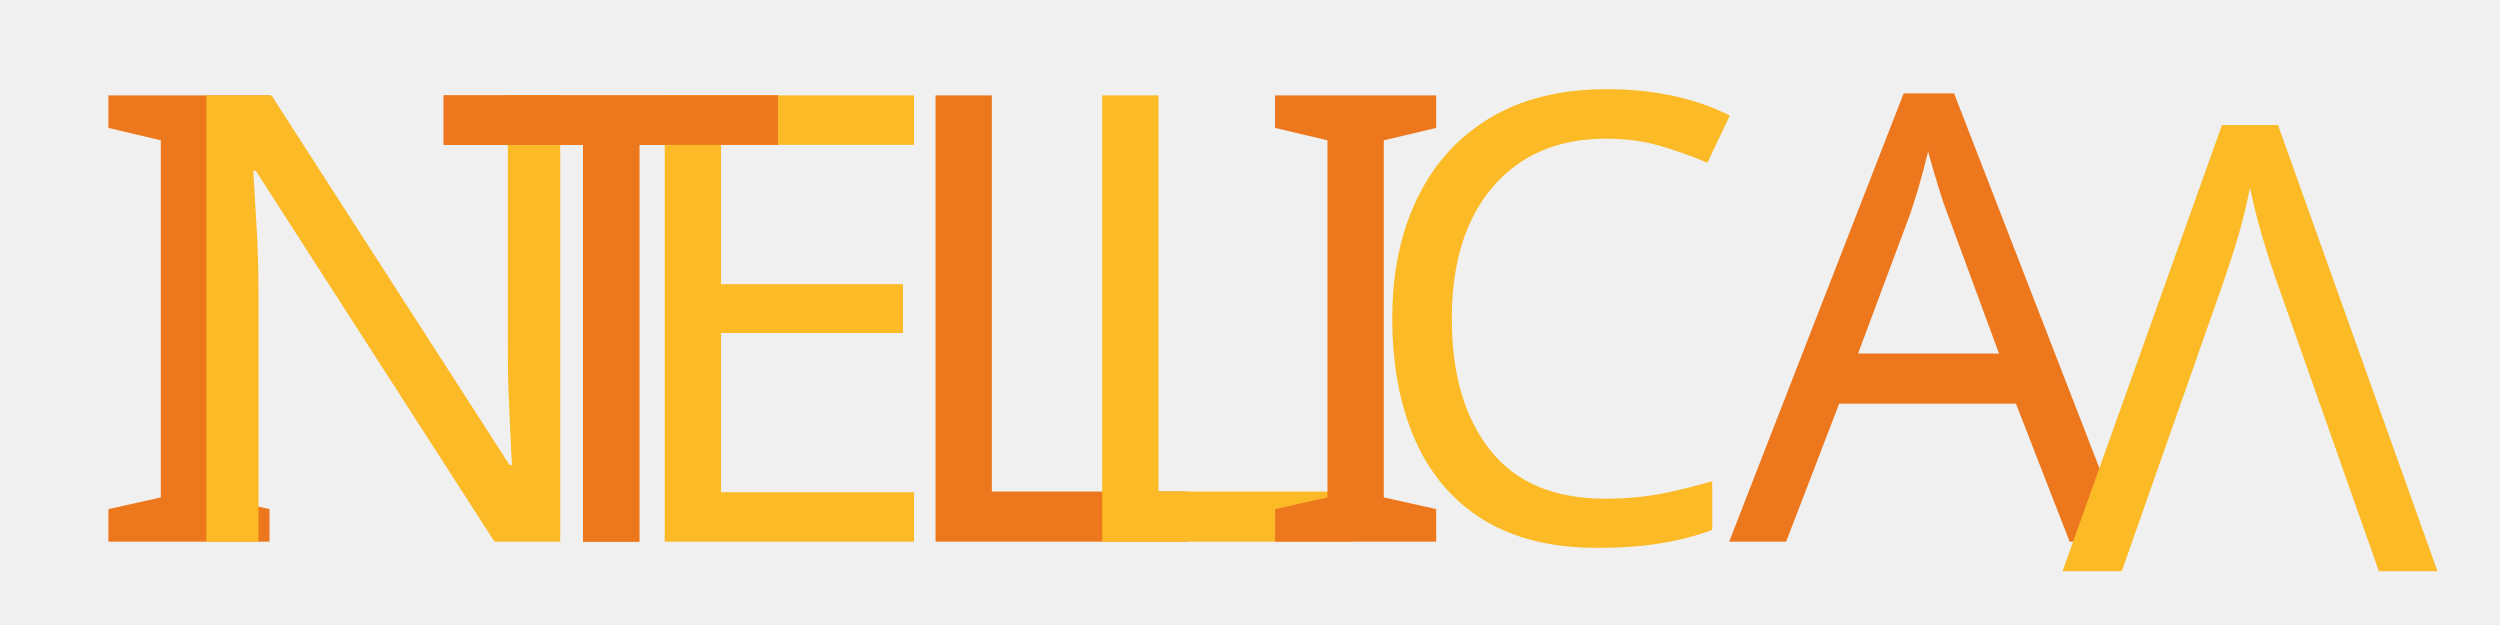
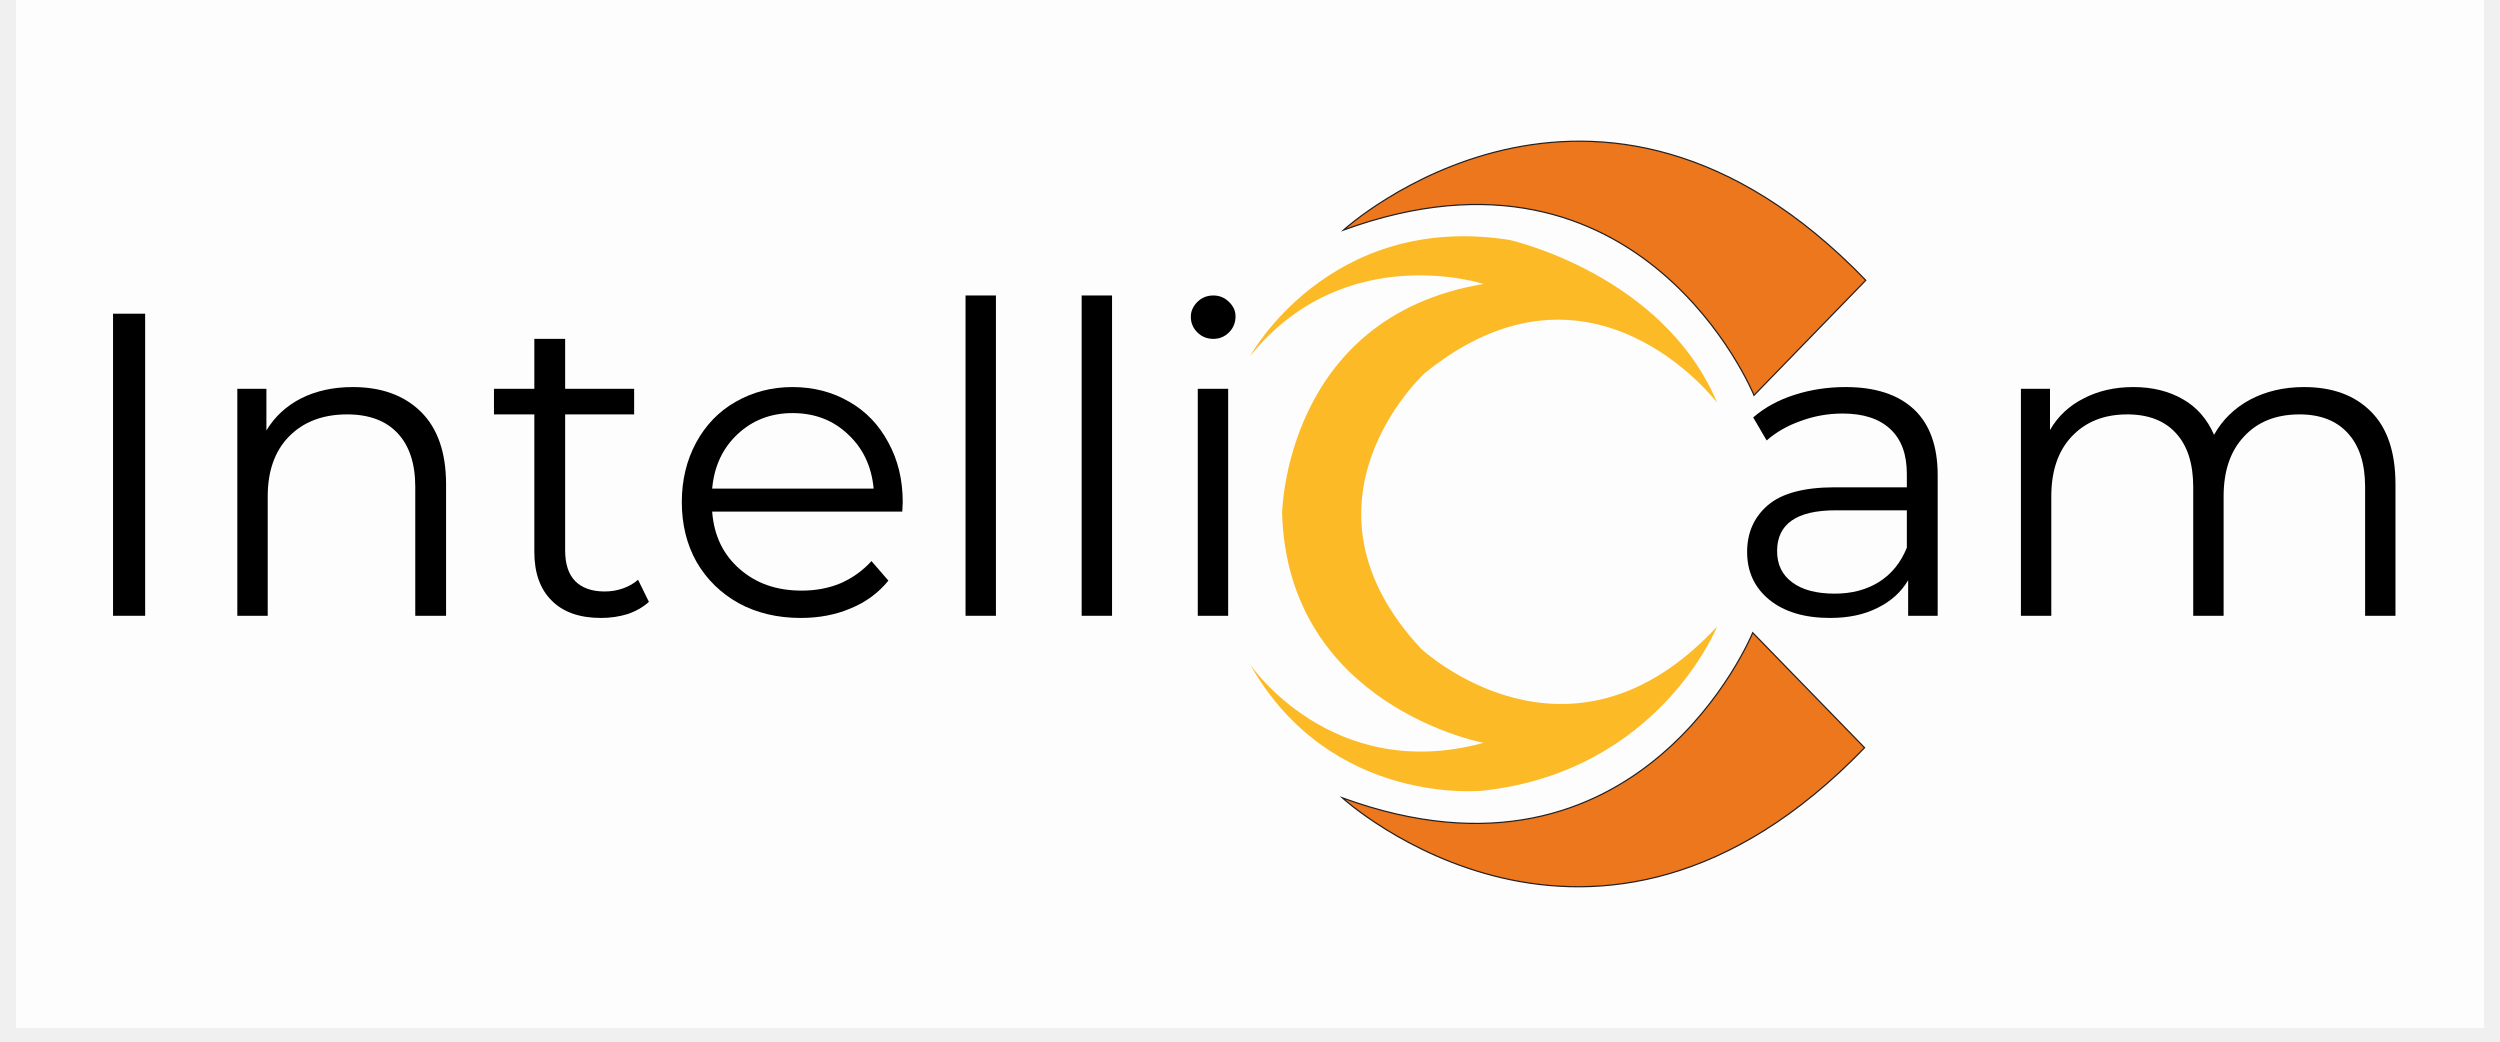
- <svg xmlns="http://www.w3.org/2000/svg" xmlns:xlink="http://www.w3.org/1999/xlink" width="120px" height="30px" viewBox="0 0 120 30" version="1.1">
+ <svg xmlns="http://www.w3.org/2000/svg" width="120" zoomAndPan="magnify" viewBox="0 0 90 37.5" height="50" preserveAspectRatio="xMidYMid meet" version="1.0">
  <defs>
-     <text id="string" transform="matrix(1.0 0.0 0.0 1.0 3.0 2.0)" y="24.0" font-size="30" text-decoration="none" x="1.0" font-family="BanglaSangamMN-Bold, Bangla Sangam MN">I</text>
+     <g />
+     <clipPath id="9b147c9953">
+       <path d="M 0.594 0 L 89.406 0 L 89.406 37.008 L 0.594 37.008 Z M 0.594 0 " clip-rule="nonzero" />
+     </clipPath>
+     <clipPath id="cccd0bab7a">
+       <path d="M 48 5 L 67.203 5 L 67.203 15 L 48 15 Z M 48 5 " clip-rule="nonzero" />
+     </clipPath>
+     <clipPath id="8231fe9107">
+       <path d="M 47 4 L 67.203 4 L 67.203 15 L 47 15 Z M 47 4 " clip-rule="nonzero" />
+     </clipPath>
+     <clipPath id="ec230cc2d5">
+       <path d="M 48 22 L 67.203 22 L 67.203 32 L 48 32 Z M 48 22 " clip-rule="nonzero" />
+     </clipPath>
+     <clipPath id="0ac3e07e38">
+       <path d="M 47 22 L 67.203 22 L 67.203 33 L 47 33 Z M 47 22 " clip-rule="nonzero" />
+     </clipPath>
  </defs>
-   <use id="I" xlink:href="#string" fill="#ed771d" fill-opacity="1" stroke="none" />
-   <defs>
-     <text id="string-1" transform="matrix(1.0 0.0 0.0 1.0 6.0 2.0)" y="24.0" font-size="30" text-decoration="none" x="1.0" font-family="BanglaSangamMN-Bold, Bangla Sangam MN">N</text>
-   </defs>
-   <use id="N" xlink:href="#string-1" fill="#fbba26" fill-opacity="1" stroke="none" />
-   <defs>
-     <text id="string-2" transform="matrix(1.0 0.0 0.0 1.0 20.0 2.0)" y="24.0" font-size="30" text-decoration="none" x="1.0" font-family="BanglaSangamMN-Bold, Bangla Sangam MN">T</text>
-   </defs>
-   <use id="T" xlink:href="#string-2" fill="#ed771d" fill-opacity="1" stroke="none" />
-   <defs>
-     <text id="string-3" transform="matrix(1.0 0.0 0.0 1.0 41.0 2.0)" y="24.0" font-size="30" text-decoration="none" x="1.0" font-family="BanglaSangamMN-Bold, Bangla Sangam MN">L</text>
-   </defs>
-   <use id="L" xlink:href="#string-3" fill="#ed771d" fill-opacity="1" stroke="none" />
-   <defs>
-     <text id="string-4" transform="matrix(1.0 0.0 0.0 1.0 28.0 2.0)" y="24.0" font-size="30" text-decoration="none" x="1.0" font-family="BanglaSangamMN-Bold, Bangla Sangam MN">E</text>
-   </defs>
-   <use id="E" xlink:href="#string-4" fill="#fbba26" fill-opacity="1" stroke="none" />
-   <defs>
-     <text id="string-5" transform="matrix(1.0 0.0 0.0 1.0 20.0 2.0)" y="24.0" font-size="30" text-decoration="none" x="1.0" font-family="BanglaSangamMN-Bold, Bangla Sangam MN">T</text>
-   </defs>
-   <use id="T-1" xlink:href="#string-5" fill="#ed771d" fill-opacity="1" stroke="none" />
-   <defs>
-     <text id="string-6" transform="matrix(1.0 0.0 0.0 1.0 49.0 2.0)" y="24.0" font-size="30" fill="#fbba26" text-decoration="none" x="1.0" font-family="BanglaSangamMN-Bold, Bangla Sangam MN">L</text>
-   </defs>
-   <use id="L-1" xlink:href="#string-6" />
-   <defs>
-     <text id="string-7" transform="matrix(1.0 0.0 0.0 1.0 59.0 2.0)" y="24.0" font-size="30" text-decoration="none" x="1.0" font-family="BanglaSangamMN-Bold, Bangla Sangam MN">I</text>
-   </defs>
-   <use id="I-1" xlink:href="#string-7" fill="#ed771d" fill-opacity="1" stroke="none" />
-   <defs>
-     <text id="string-8" transform="matrix(1.0 0.0 0.0 1.0 64.0 2.0)" y="24.0" font-size="30" fill="#fbba26" text-decoration="none" x="1.0" font-family="BanglaSangamMN-Bold, Bangla Sangam MN">C</text>
-   </defs>
-   <use id="C" xlink:href="#string-8" />
-   <defs>
-     <text id="string-9" transform="matrix(1.0 0.0 0.0 1.0 82.0 2.0)" y="24.0" font-size="30" fill="#ed771d" text-decoration="none" x="1.0" font-family="BanglaSangamMN-Bold, Bangla Sangam MN">A</text>
-   </defs>
-   <use id="A" xlink:href="#string-9" />
-   <defs>
-     <text id="string-10" transform="matrix(-1.0 1.2246467991473532e-16 -1.2246467991473532e-16 -1.0 118.0 30.0)" y="24.0" font-size="30" fill="#fbba26" text-decoration="none" x="1.0" font-family="BanglaSangamMN-Bold, Bangla Sangam MN">V</text>
-   </defs>
-   <use id="V" xlink:href="#string-10" />
+   <g clip-path="url(#9b147c9953)">
+     <path fill="#ffffff" d="M 0.594 0 L 89.406 0 L 89.406 44.406 L 0.594 44.406 Z M 0.594 0 " fill-opacity="1" fill-rule="nonzero" />
+     <path fill="#ffffff" d="M 0.594 0 L 89.406 0 L 89.406 37.008 L 0.594 37.008 Z M 0.594 0 " fill-opacity="1" fill-rule="nonzero" />
+     <path fill="#fdfdfd" d="M 0.594 0 L 89.406 0 L 89.406 37.008 L 0.594 37.008 Z M 0.594 0 " fill-opacity="1" fill-rule="nonzero" />
+   </g>
+   <g clip-path="url(#cccd0bab7a)">
+     <path fill="#ed771d" d="M 48.367 8.281 C 48.367 8.281 57.438 0 67.168 10.09 L 63.145 14.23 C 63.145 14.23 59.117 4.363 48.367 8.281 " fill-opacity="1" fill-rule="nonzero" />
+   </g>
+   <g clip-path="url(#8231fe9107)">
+     <path stroke-linecap="butt" transform="matrix(0.00309369, 0, 0, -0.0030808, 25.16506, 49.3113)" fill="none" stroke-linejoin="miter" d="M 7499.819 13317.981 C 7499.819 13317.981 10431.693 16006 13576.954 12730.928 L 12276.425 11386.919 C 12276.425 11386.919 10974.633 14589.718 7499.819 13317.981 Z M 7499.819 13317.981 " stroke="#231f20" stroke-width="14.3" stroke-opacity="1" stroke-miterlimit="10" />
+   </g>
+   <g clip-path="url(#ec230cc2d5)">
+     <path fill="#ed771d" d="M 48.324 28.723 C 48.324 28.723 57.391 37.008 67.125 26.918 L 63.098 22.777 C 63.098 22.777 59.074 32.645 48.324 28.723 " fill-opacity="1" fill-rule="nonzero" />
+   </g>
+   <g clip-path="url(#0ac3e07e38)">
+     <path stroke-linecap="butt" transform="matrix(0.00309369, 0, 0, -0.0030808, 25.16506, 49.3113)" fill="none" stroke-linejoin="miter" d="M 7485.93 6682.886 C 7485.93 6682.886 10416.541 3993.6 13563.065 7268.671 L 12261.273 8612.681 C 12261.273 8612.681 10960.743 5409.881 7485.93 6682.886 Z M 7485.93 6682.886 " stroke="#231f20" stroke-width="14.3" stroke-opacity="1" stroke-miterlimit="10" />
+   </g>
+   <path fill="#fbba26" d="M 45.004 12.82 C 45.004 12.82 47.836 7.621 54.34 8.637 C 54.34 8.637 59.871 9.867 61.816 14.496 C 61.816 14.496 57.305 8.547 51.285 13.438 C 51.285 13.438 46.242 18.062 51.152 23.348 C 51.152 23.348 56.461 28.328 61.816 22.555 C 61.816 22.555 59.738 27.754 53.41 28.461 C 53.41 28.461 47.926 29.078 45.004 23.922 C 45.004 23.922 47.926 28.238 53.41 26.742 C 53.41 26.742 46.371 25.43 46.156 18.492 C 46.156 18.492 46.242 11.41 53.41 10.223 C 53.41 10.223 48.41 8.59 45.004 12.82 " fill-opacity="1" fill-rule="nonzero" />
+   <g fill="#000000" fill-opacity="1">
+     <g transform="translate(2.303533, 22.1682)">
+       <g>
+         <path d="M 1.766 -10.875 L 2.922 -10.875 L 2.922 0 L 1.766 0 Z M 1.766 -10.875 " />
+       </g>
+     </g>
+   </g>
+   <g fill="#000000" fill-opacity="1">
+     <g transform="translate(6.996574, 22.1682)">
+       <g>
+         <path d="M 5.703 -8.234 C 6.734 -8.234 7.551 -7.938 8.156 -7.344 C 8.758 -6.75 9.062 -5.879 9.062 -4.734 L 9.062 0 L 7.953 0 L 7.953 -4.641 C 7.953 -5.484 7.738 -6.129 7.312 -6.578 C 6.895 -7.023 6.289 -7.25 5.5 -7.25 C 4.625 -7.25 3.926 -6.984 3.406 -6.453 C 2.895 -5.93 2.641 -5.211 2.641 -4.297 L 2.641 0 L 1.547 0 L 1.547 -8.172 L 2.594 -8.172 L 2.594 -6.672 C 2.895 -7.172 3.312 -7.555 3.844 -7.828 C 4.383 -8.098 5.004 -8.234 5.703 -8.234 Z M 5.703 -8.234 " />
+       </g>
+     </g>
+   </g>
+   <g fill="#000000" fill-opacity="1">
+     <g transform="translate(17.51707, 22.1682)">
+       <g>
+         <path d="M 5.844 -0.5 C 5.633 -0.312 5.379 -0.164 5.078 -0.062 C 4.773 0.031 4.457 0.078 4.125 0.078 C 3.352 0.078 2.758 -0.129 2.344 -0.547 C 1.926 -0.961 1.719 -1.547 1.719 -2.297 L 1.719 -7.25 L 0.266 -7.25 L 0.266 -8.172 L 1.719 -8.172 L 1.719 -9.969 L 2.828 -9.969 L 2.828 -8.172 L 5.312 -8.172 L 5.312 -7.25 L 2.828 -7.25 L 2.828 -2.359 C 2.828 -1.867 2.945 -1.5 3.188 -1.25 C 3.438 -1 3.789 -0.875 4.25 -0.875 C 4.477 -0.875 4.695 -0.91 4.906 -0.984 C 5.113 -1.055 5.297 -1.16 5.453 -1.297 Z M 5.844 -0.5 " />
+       </g>
+     </g>
+   </g>
+   <g fill="#000000" fill-opacity="1">
+     <g transform="translate(23.82625, 22.1682)">
+       <g>
+         <path d="M 8.656 -3.75 L 1.812 -3.75 C 1.875 -2.895 2.203 -2.207 2.797 -1.688 C 3.391 -1.164 4.133 -0.906 5.031 -0.906 C 5.539 -0.906 6.008 -0.992 6.438 -1.172 C 6.863 -1.359 7.234 -1.625 7.547 -1.969 L 8.156 -1.266 C 7.801 -0.828 7.348 -0.492 6.797 -0.266 C 6.254 -0.035 5.656 0.078 5 0.078 C 4.164 0.078 3.422 -0.098 2.766 -0.453 C 2.117 -0.816 1.613 -1.312 1.25 -1.938 C 0.895 -2.57 0.719 -3.289 0.719 -4.094 C 0.719 -4.883 0.891 -5.598 1.234 -6.234 C 1.578 -6.867 2.051 -7.359 2.656 -7.703 C 3.27 -8.055 3.953 -8.234 4.703 -8.234 C 5.461 -8.234 6.145 -8.055 6.75 -7.703 C 7.352 -7.359 7.82 -6.867 8.156 -6.234 C 8.5 -5.609 8.672 -4.895 8.672 -4.094 Z M 4.703 -7.297 C 3.922 -7.297 3.258 -7.039 2.719 -6.531 C 2.188 -6.031 1.883 -5.379 1.812 -4.578 L 7.625 -4.578 C 7.551 -5.379 7.242 -6.031 6.703 -6.531 C 6.172 -7.039 5.504 -7.297 4.703 -7.297 Z M 4.703 -7.297 " />
+       </g>
+     </g>
+   </g>
+   <g fill="#000000" fill-opacity="1">
+     <g transform="translate(33.21234, 22.1682)">
+       <g>
+         <path d="M 1.547 -11.531 L 2.641 -11.531 L 2.641 0 L 1.547 0 Z M 1.547 -11.531 " />
+       </g>
+     </g>
+   </g>
+   <g fill="#000000" fill-opacity="1">
+     <g transform="translate(37.39256, 22.1682)">
+       <g>
+         <path d="M 1.547 -11.531 L 2.641 -11.531 L 2.641 0 L 1.547 0 Z M 1.547 -11.531 " />
+       </g>
+     </g>
+   </g>
+   <g fill="#000000" fill-opacity="1">
+     <g transform="translate(41.57279, 22.1682)">
+       <g>
+         <path d="M 1.547 -8.172 L 2.641 -8.172 L 2.641 0 L 1.547 0 Z M 2.109 -9.969 C 1.879 -9.969 1.688 -10.047 1.531 -10.203 C 1.375 -10.359 1.297 -10.547 1.297 -10.766 C 1.297 -10.961 1.375 -11.141 1.531 -11.297 C 1.688 -11.453 1.879 -11.531 2.109 -11.531 C 2.328 -11.531 2.516 -11.453 2.672 -11.297 C 2.828 -11.148 2.906 -10.977 2.906 -10.781 C 2.906 -10.551 2.828 -10.359 2.672 -10.203 C 2.516 -10.047 2.328 -9.969 2.109 -9.969 Z M 2.109 -9.969 " />
+       </g>
+     </g>
+   </g>
+   <g fill="#000000" fill-opacity="1">
+     <g transform="translate(45.75157, 22.1682)">
+       <g />
+     </g>
+   </g>
+   <g fill="#000000" fill-opacity="1">
+     <g transform="translate(49.82301, 22.1682)">
+       <g />
+     </g>
+   </g>
+   <g fill="#000000" fill-opacity="1">
+     <g transform="translate(53.89446, 22.1682)">
+       <g />
+     </g>
+   </g>
+   <g fill="#000000" fill-opacity="1">
+     <g transform="translate(57.96591, 22.1682)">
+       <g />
+     </g>
+   </g>
+   <g fill="#000000" fill-opacity="1">
+     <g transform="translate(62.03735, 22.1682)">
+       <g>
+         <path d="M 4.406 -8.234 C 5.469 -8.234 6.285 -7.969 6.859 -7.438 C 7.43 -6.906 7.719 -6.113 7.719 -5.062 L 7.719 0 L 6.656 0 L 6.656 -1.281 C 6.406 -0.852 6.035 -0.52 5.547 -0.281 C 5.066 -0.039 4.5 0.078 3.844 0.078 C 2.926 0.078 2.195 -0.141 1.656 -0.578 C 1.125 -1.016 0.859 -1.586 0.859 -2.297 C 0.859 -2.992 1.109 -3.555 1.609 -3.984 C 2.109 -4.41 2.91 -4.625 4.016 -4.625 L 6.609 -4.625 L 6.609 -5.109 C 6.609 -5.816 6.41 -6.352 6.016 -6.719 C 5.617 -7.094 5.047 -7.281 4.297 -7.281 C 3.773 -7.281 3.273 -7.191 2.797 -7.016 C 2.316 -6.848 1.906 -6.613 1.562 -6.312 L 1.078 -7.141 C 1.484 -7.492 1.977 -7.766 2.562 -7.953 C 3.145 -8.141 3.758 -8.234 4.406 -8.234 Z M 4.016 -0.797 C 4.629 -0.797 5.16 -0.938 5.609 -1.219 C 6.055 -1.5 6.391 -1.91 6.609 -2.453 L 6.609 -3.797 L 4.047 -3.797 C 2.641 -3.797 1.938 -3.305 1.938 -2.328 C 1.938 -1.848 2.117 -1.473 2.484 -1.203 C 2.848 -0.93 3.359 -0.797 4.016 -0.797 Z M 4.016 -0.797 " />
+       </g>
+     </g>
+   </g>
+   <g fill="#000000" fill-opacity="1">
+     <g transform="translate(71.20588, 22.1682)">
+       <g>
+         <path d="M 11.734 -8.234 C 12.766 -8.234 13.57 -7.938 14.156 -7.344 C 14.738 -6.758 15.031 -5.891 15.031 -4.734 L 15.031 0 L 13.938 0 L 13.938 -4.641 C 13.938 -5.484 13.727 -6.129 13.312 -6.578 C 12.906 -7.023 12.328 -7.25 11.578 -7.25 C 10.734 -7.25 10.066 -6.984 9.578 -6.453 C 9.086 -5.93 8.844 -5.211 8.844 -4.297 L 8.844 0 L 7.75 0 L 7.75 -4.641 C 7.75 -5.484 7.539 -6.129 7.125 -6.578 C 6.719 -7.023 6.133 -7.25 5.375 -7.25 C 4.539 -7.25 3.875 -6.984 3.375 -6.453 C 2.883 -5.93 2.641 -5.211 2.641 -4.297 L 2.641 0 L 1.547 0 L 1.547 -8.172 L 2.594 -8.172 L 2.594 -6.688 C 2.883 -7.188 3.289 -7.566 3.812 -7.828 C 4.332 -8.098 4.926 -8.234 5.594 -8.234 C 6.281 -8.234 6.875 -8.086 7.375 -7.797 C 7.875 -7.516 8.25 -7.086 8.5 -6.516 C 8.801 -7.055 9.234 -7.477 9.797 -7.781 C 10.367 -8.082 11.016 -8.234 11.734 -8.234 Z M 11.734 -8.234 " />
+       </g>
+     </g>
+   </g>
</svg>
